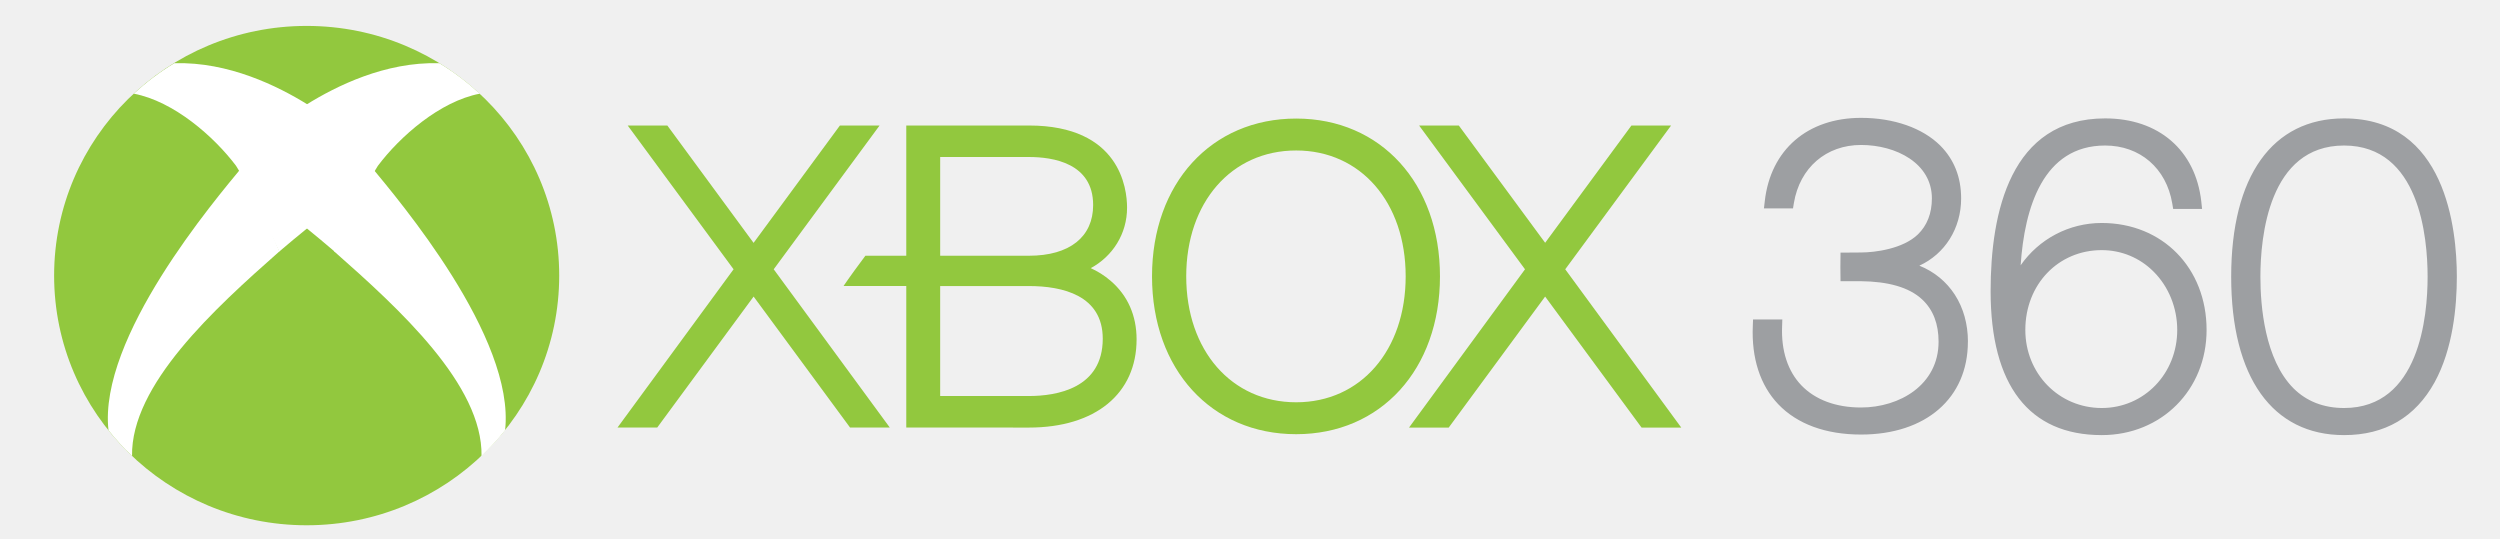
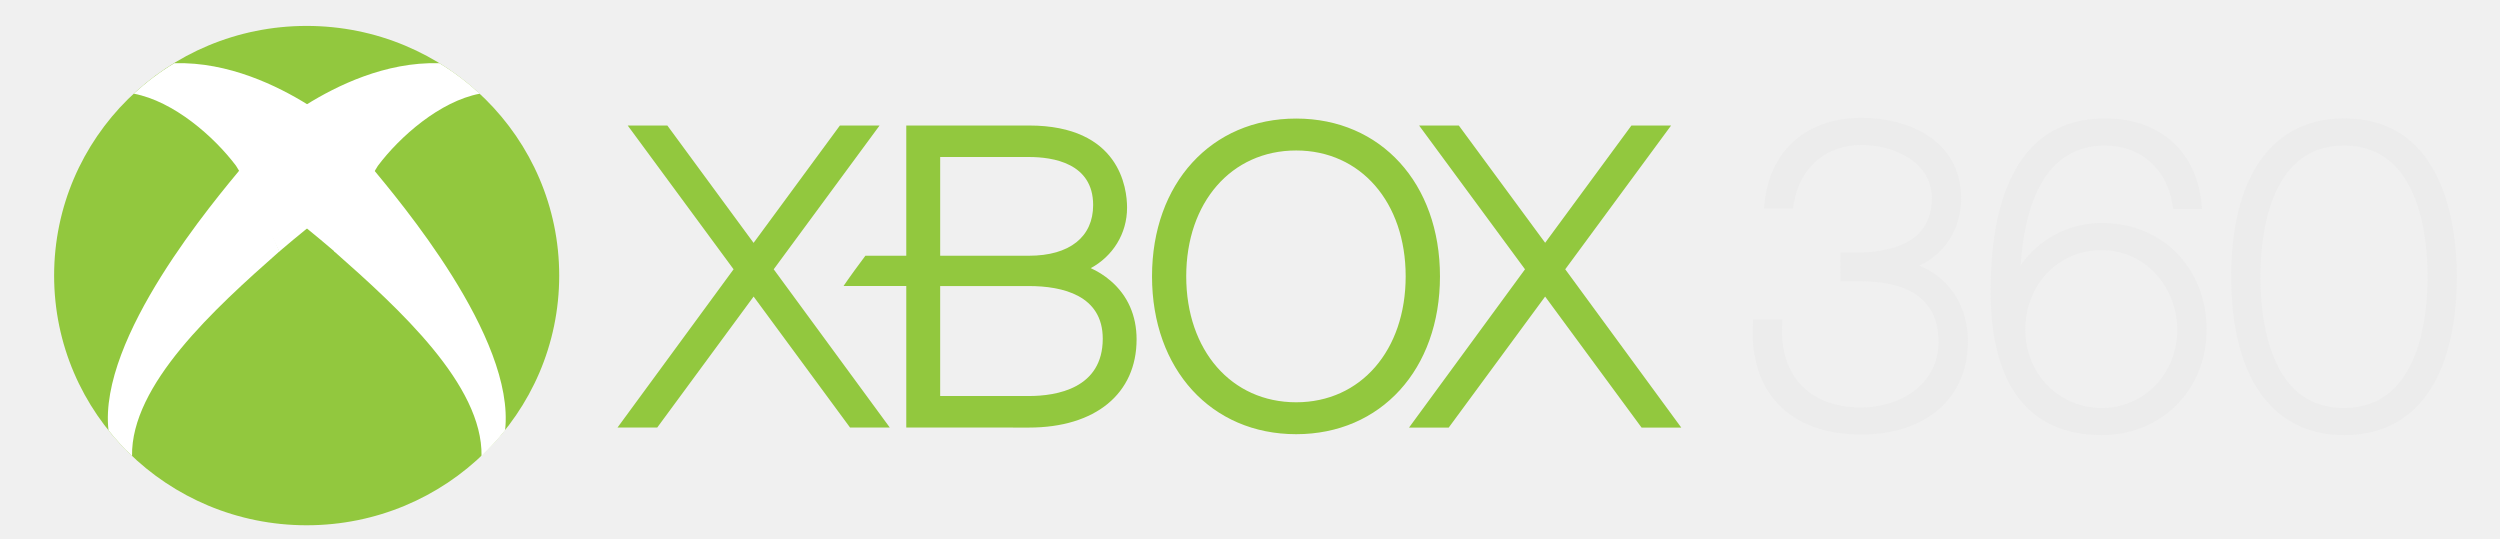
<svg xmlns="http://www.w3.org/2000/svg" xmlns:xlink="http://www.w3.org/1999/xlink" enable-background="new 2.472 0.608 167 36" xml:space="preserve" height="36px" width="167px" version="1.1" y="0px" x="0px" viewBox="2.472 0.608 167 36" id="svg3003">
  <defs id="defs3019">
    <radialGradient xlink:href="#linearGradient3037" id="radialGradient3528" gradientUnits="userSpaceOnUse" gradientTransform="matrix(0,1.845816,-1.575611,0,41.66051,-29.48401)" cx="23.69" cy="12.766" fx="23.69" fy="12.766" r="14.35" />
    <linearGradient id="linearGradient3037">
      <stop style="stop-color:#ffffff;stop-opacity:1;" offset="0" id="stop3039" />
      <stop style="stop-color:#ffffff;stop-opacity:0;" offset="1" id="stop3041" />
    </linearGradient>
    <radialGradient xlink:href="#linearGradient3037" id="radialGradient3530" gradientUnits="userSpaceOnUse" gradientTransform="matrix(0,1.152526,-0.9838101,0,34.10586,-13.06009)" cx="23.69" cy="12.766" fx="23.69" fy="12.766" r="14.35" />
    <linearGradient xlink:href="#linearGradient3992" id="linearGradient3532" gradientUnits="userSpaceOnUse" x1="17.161" y1="21.54" x2="13.206" y2="16.9" />
    <linearGradient id="linearGradient3992">
      <stop style="stop-color:#97ca43;stop-opacity:1;" offset="0" id="stop3994" />
      <stop style="stop-color:#97ca43;stop-opacity:0;" offset="1" id="stop3996" />
    </linearGradient>
    <linearGradient xlink:href="#linearGradient3356" id="linearGradient3534" gradientUnits="userSpaceOnUse" x1="11.656" y1="18.172" x2="13.586" y2="19.231" />
    <linearGradient id="linearGradient3356">
      <stop style="stop-color:#458f41;stop-opacity:1;" offset="0" id="stop3358" />
      <stop style="stop-color:#458f41;stop-opacity:0;" offset="1" id="stop3360" />
    </linearGradient>
    <linearGradient xlink:href="#linearGradient3366" id="linearGradient3536" gradientUnits="userSpaceOnUse" x1="19.903" y1="19.231" x2="14.902" y2="17.2" />
    <linearGradient id="linearGradient3366">
      <stop style="stop-color:#e5edae;stop-opacity:1;" offset="0" id="stop3368" />
      <stop style="stop-color:#e5edae;stop-opacity:0;" offset="1" id="stop3370" />
    </linearGradient>
    <linearGradient xlink:href="#linearGradient4002" id="linearGradient3538" gradientUnits="userSpaceOnUse" x1="19.663" y1="13.09" x2="23.287" y2="5.046" />
    <linearGradient id="linearGradient4002">
      <stop style="stop-color:#97ca43;stop-opacity:1;" offset="0" id="stop4004" />
      <stop style="stop-color:#97ca43;stop-opacity:0;" offset="1" id="stop4006" />
    </linearGradient>
    <linearGradient xlink:href="#linearGradient3316" id="linearGradient3540" gradientUnits="userSpaceOnUse" x1="17.497" y1="4.098" x2="17.321" y2="6.218" />
    <linearGradient id="linearGradient3316">
      <stop style="stop-color:#459743;stop-opacity:1;" offset="0" id="stop3318" />
      <stop style="stop-color:#459743;stop-opacity:0;" offset="1" id="stop3320" />
    </linearGradient>
    <linearGradient xlink:href="#linearGradient3316" id="linearGradient3542" gradientUnits="userSpaceOnUse" x1="19.339" y1="4.717" x2="18.286" y2="6.306" />
    <linearGradient xlink:href="#linearGradient3330" id="linearGradient3544" gradientUnits="userSpaceOnUse" x1="19.515" y1="15.668" x2="21.796" y2="11.517" />
    <linearGradient id="linearGradient3330">
      <stop style="stop-color:#e6edae;stop-opacity:1;" offset="0" id="stop3332" />
      <stop style="stop-color:#e6edae;stop-opacity:0;" offset="1" id="stop3334" />
    </linearGradient>
    <linearGradient xlink:href="#linearGradient3992" id="linearGradient3546" gradientUnits="userSpaceOnUse" x1="17.161" y1="21.54" x2="13.206" y2="16.9" />
    <linearGradient xlink:href="#linearGradient3356" id="linearGradient3548" gradientUnits="userSpaceOnUse" x1="11.656" y1="18.172" x2="13.586" y2="19.231" />
    <linearGradient xlink:href="#linearGradient3366" id="linearGradient3550" gradientUnits="userSpaceOnUse" x1="19.903" y1="19.231" x2="14.902" y2="17.2" />
    <linearGradient xlink:href="#linearGradient4002" id="linearGradient3552" gradientUnits="userSpaceOnUse" x1="17.551" y1="12.031" x2="20.647" y2="6.988" />
    <linearGradient xlink:href="#linearGradient3306" id="linearGradient3554" gradientUnits="userSpaceOnUse" x1="19.552" y1="5.069" x2="18.76" y2="6.348" />
    <linearGradient id="linearGradient3306">
      <stop style="stop-color:#46873f;stop-opacity:1;" offset="0" id="stop3308" />
      <stop style="stop-color:#46873f;stop-opacity:0;" offset="1" id="stop3310" />
    </linearGradient>
    <linearGradient xlink:href="#linearGradient3346" id="linearGradient3556" gradientUnits="userSpaceOnUse" x1="20.124" y1="15.569" x2="21.972" y2="10.981" />
    <linearGradient id="linearGradient3346">
      <stop style="stop-color:#e6eead;stop-opacity:1;" offset="0" id="stop3348" />
      <stop style="stop-color:#e6eead;stop-opacity:0;" offset="1" id="stop3350" />
    </linearGradient>
  </defs>
  <path d="M112.129,29.17l-6.442-8.752-6.44,8.752h-2.652l7.747-10.573-7.074-9.605h2.653l5.767,7.834,5.764-7.834h2.649l-7.071,9.604,7.75,10.574h-2.649zm-50.22-0.004l-7.753-10.57,7.072-9.604h-2.65l-5.767,7.84-5.761-7.84h-2.647l7.072,9.604-7.752,10.57h2.653l6.438-8.748,6.44,8.748h2.654zm16.487-5.89c0,3.634-2.754,5.894-7.194,5.894l-8.191-0.004v-9.452h-4.191c0.304-0.455,1.108-1.565,1.46-2.023h2.731v-8.699h8.191c6.083,0,6.558,4.199,6.558,5.49,0,1.743-0.958,3.244-2.425,4.038,0.445,0.204,0.902,0.48,1.322,0.842,1.142,0.976,1.739,2.325,1.739,3.914m-13.12-5.585h5.926c2.729,0,4.292-1.265,4.292-3.385,0-2.806-2.688-3.21-4.292-3.21h-5.926v6.595zm10.86,5.543c0-2.896-2.684-3.518-4.935-3.518h-5.926v7.346h5.926c1.845,0,4.935-0.502,4.935-3.828m22.526-4.166c0,6.213-3.948,10.544-9.607,10.544-5.667,0-9.628-4.331-9.628-10.544,0-6.205,3.961-10.54,9.628-10.54,5.659,0,9.607,4.335,9.607,10.54m-2.291,0c0-4.951-3.01-8.408-7.316-8.408-4.317,0-7.343,3.457-7.343,8.408s3.025,8.412,7.343,8.412c4.307,0,7.316-3.461,7.316-8.412" fill="#92C83E" id="path3007" />
-   <path d="M159.055,8.517c-4.79,0-7.54,3.856-7.54,10.578,0,6.718,2.75,10.578,7.54,10.578,2.731,0,4.761-1.193,6.05-3.531,1.225-2.233,1.484-5.066,1.484-7.047,0-3.179-0.736-10.578-7.534-10.578m0,19.346c-1.367,0-2.502-0.446-3.377-1.314-1.922-1.931-2.211-5.496-2.211-7.454,0-2.637,0.547-8.766,5.588-8.766,5.04,0,5.581,6.129,5.581,8.766-0,2.637-0.541,8.768-5.581,8.768m-16.188-12.36c-2.188,0-4.187,1.067-5.416,2.826,0.258-3.831,1.488-8,5.646-8,2.325,0,4.086,1.516,4.481,3.866l0.061,0.369h1.931l-0.051-0.49c-0.382-3.426-2.843-5.557-6.422-5.557-6.327,0-7.652,6.277-7.652,11.54,0,6.291,2.566,9.616,7.423,9.616,3.987,0,7.004-3.021,7.004-7.025,0-4.144-2.949-7.145-7.004-7.145m0,12.36c-2.859,0-5.104-2.293-5.104-5.215,0-3.042,2.199-5.332,5.104-5.332,1.306,0,2.541,0.51,3.462,1.435,1.011,1.004,1.581,2.424,1.581,3.897,0,2.922-2.215,5.215-5.043,5.215m-8.941-4.43c0,3.769-2.805,6.203-7.141,6.203-2.352,0-4.263-0.7-5.526-2.025-1.209-1.268-1.797-3.082-1.7-5.25l0.015-0.413h1.956l-0.014,0.452c-0.068,1.633,0.377,3.002,1.291,3.954,0.926,0.96,2.306,1.475,3.979,1.475,2.581,0,5.182-1.513,5.182-4.396,0-1.191-0.364-2.139-1.095-2.82-0.881-0.827-2.301-1.202-4.095-1.221h-1.36c-0.012-0.473-0.012-1.418,0-1.908,0.496-0.002,1.01-0.01,1.353-0.01,0.954,0,2.81-0.24,3.813-1.205,0.613-0.594,0.937-1.406,0.937-2.408,0-2.344-2.383-3.569-4.734-3.569-2.329,0-4.087,1.518-4.483,3.87l-0.06,0.365h-1.942l0.057-0.487c0.386-3.425,2.853-5.559,6.429-5.559,2.186,0,4.116,0.677,5.295,1.854,0.919,0.924,1.392,2.108,1.392,3.526,0,2.009-1.085,3.709-2.791,4.494,2.007,0.805,3.245,2.695,3.245,5.078" fill="#9D9FA2" id="path3009" />
-   <path d="M168.31,27.154c0,0.383-0.132,0.705-0.394,0.966-0.258,0.261-0.58,0.392-0.961,0.392-0.387,0-0.707-0.126-0.961-0.381-0.255-0.255-0.382-0.578-0.382-0.965,0-0.383,0.131-0.706,0.39-0.966,0.257-0.264,0.578-0.394,0.963-0.394,0.377,0,0.694,0.125,0.949,0.375,0.262,0.257,0.396,0.582,0.396,0.973m-0.162,0.008c0-0.345-0.114-0.631-0.347-0.863-0.228-0.229-0.509-0.342-0.84-0.342-0.343,0-0.626,0.114-0.851,0.346-0.227,0.233-0.338,0.517-0.338,0.859,0,0.346,0.115,0.636,0.349,0.867,0.229,0.229,0.508,0.345,0.84,0.345,0.328,0,0.608-0.116,0.838-0.347,0.234-0.233,0.349-0.521,0.349-0.865m-0.535,0.851h-0.289l-0.188-0.417c-0.094-0.21-0.194-0.314-0.307-0.314h-0.157v0.731h-0.238v-1.74h0.482c0.212,0,0.374,0.049,0.484,0.145,0.094,0.085,0.141,0.194,0.141,0.33,0,0.119-0.04,0.219-0.114,0.304-0.074,0.085-0.183,0.142-0.32,0.17v0.007c0.095,0.022,0.189,0.129,0.284,0.321l0.223,0.463zm-0.328-1.237c0-0.101-0.028-0.171-0.084-0.217-0.061-0.051-0.167-0.076-0.317-0.076h-0.212v0.594h0.26c0.232,0,0.353-0.101,0.353-0.301" display="none" fill="#9D9FA2" id="path3015" />
+   <path d="M159.055,8.517c-4.79,0-7.54,3.856-7.54,10.578,0,6.718,2.75,10.578,7.54,10.578,2.731,0,4.761-1.193,6.05-3.531,1.225-2.233,1.484-5.066,1.484-7.047,0-3.179-0.736-10.578-7.534-10.578m0,19.346c-1.367,0-2.502-0.446-3.377-1.314-1.922-1.931-2.211-5.496-2.211-7.454,0-2.637,0.547-8.766,5.588-8.766,5.04,0,5.581,6.129,5.581,8.766-0,2.637-0.541,8.768-5.581,8.768m-16.188-12.36c-2.188,0-4.187,1.067-5.416,2.826,0.258-3.831,1.488-8,5.646-8,2.325,0,4.086,1.516,4.481,3.866l0.061,0.369h1.931l-0.051-0.49c-0.382-3.426-2.843-5.557-6.422-5.557-6.327,0-7.652,6.277-7.652,11.54,0,6.291,2.566,9.616,7.423,9.616,3.987,0,7.004-3.021,7.004-7.025,0-4.144-2.949-7.145-7.004-7.145m0,12.36c-2.859,0-5.104-2.293-5.104-5.215,0-3.042,2.199-5.332,5.104-5.332,1.306,0,2.541,0.51,3.462,1.435,1.011,1.004,1.581,2.424,1.581,3.897,0,2.922-2.215,5.215-5.043,5.215m-8.941-4.43c0,3.769-2.805,6.203-7.141,6.203-2.352,0-4.263-0.7-5.526-2.025-1.209-1.268-1.797-3.082-1.7-5.25l0.015-0.413h1.956l-0.014,0.452c-0.068,1.633,0.377,3.002,1.291,3.954,0.926,0.96,2.306,1.475,3.979,1.475,2.581,0,5.182-1.513,5.182-4.396,0-1.191-0.364-2.139-1.095-2.82-0.881-0.827-2.301-1.202-4.095-1.221h-1.36c-0.012-0.473-0.012-1.418,0-1.908,0.496-0.002,1.01-0.01,1.353-0.01,0.954,0,2.81-0.24,3.813-1.205,0.613-0.594,0.937-1.406,0.937-2.408,0-2.344-2.383-3.569-4.734-3.569-2.329,0-4.087,1.518-4.483,3.87l-0.06,0.365h-1.942l0.057-0.487c0.386-3.425,2.853-5.559,6.429-5.559,2.186,0,4.116,0.677,5.295,1.854,0.919,0.924,1.392,2.108,1.392,3.526,0,2.009-1.085,3.709-2.791,4.494,2.007,0.805,3.245,2.695,3.245,5.078" fill="#ececec" id="path3009" />
+   <path d="M168.31,27.154c0,0.383-0.132,0.705-0.394,0.966-0.258,0.261-0.58,0.392-0.961,0.392-0.387,0-0.707-0.126-0.961-0.381-0.255-0.255-0.382-0.578-0.382-0.965,0-0.383,0.131-0.706,0.39-0.966,0.257-0.264,0.578-0.394,0.963-0.394,0.377,0,0.694,0.125,0.949,0.375,0.262,0.257,0.396,0.582,0.396,0.973m-0.162,0.008c0-0.345-0.114-0.631-0.347-0.863-0.228-0.229-0.509-0.342-0.84-0.342-0.343,0-0.626,0.114-0.851,0.346-0.227,0.233-0.338,0.517-0.338,0.859,0,0.346,0.115,0.636,0.349,0.867,0.229,0.229,0.508,0.345,0.84,0.345,0.328,0,0.608-0.116,0.838-0.347,0.234-0.233,0.349-0.521,0.349-0.865m-0.535,0.851h-0.289l-0.188-0.417c-0.094-0.21-0.194-0.314-0.307-0.314h-0.157v0.731h-0.238v-1.74h0.482c0.212,0,0.374,0.049,0.484,0.145,0.094,0.085,0.141,0.194,0.141,0.33,0,0.119-0.04,0.219-0.114,0.304-0.074,0.085-0.183,0.142-0.32,0.17v0.007c0.095,0.022,0.189,0.129,0.284,0.321l0.223,0.463zm-0.328-1.237c0-0.101-0.028-0.171-0.084-0.217-0.061-0.051-0.167-0.076-0.317-0.076h-0.212v0.594h0.26c0.232,0,0.353-0.101,0.353-0.301" display="none" fill="#ececec" id="path3015" />
  <g transform="translate(-8.592759,36.99856)" id="g4160">
    <g id="g3489">
      <g id="g3484">
        <path style="fill:#92c83e;fill-opacity:1;stroke:none" id="path3033" d="m 37.683,17.392 c 0,8.151 -6.425,14.758 -14.35,14.758 -7.925,0 -14.35,-6.608 -14.35,-14.758 0,-8.151 6.425,-14.758 14.35,-14.758 7.925,0 14.35,6.608 14.35,14.758 z" transform="matrix(1.175598,0,0,1.130127,4.119644,-37.63611)" />
      </g>
      <g transform="translate(-4.734378,9.551777)" id="g4126">
        <g transform="matrix(1.007501,0,0,1.000843,-0.237098,0.02715301)" id="g4010">
          <g id="g3951" />
        </g>
        <g transform="translate(4.75,-9.5)" id="g3427">
          <g transform="matrix(1.007501,0,0,1.000843,-0.237093,0.0271527)" id="g3378">
            <g transform="translate(1.334375,-34.92708)" id="g3917">
              <path style="fill:#ffffff;fill-opacity:1;stroke:none" d="m 17.75,10.656 c -1.848,2.256 -9.593,11.425 -8.906,17.625 0.478,0.61 1.005,1.18 1.562,1.719 -0.081,-4.746 5.452,-9.825 9.769,-13.658 z" transform="translate(8.216927,-1.072982)" id="path3900" />
            </g>
            <g id="g3988" transform="translate(1.334375,-34.92708)" style="fill:#97ca43;fill-opacity:1" />
          </g>
          <g id="g3888" transform="matrix(1.007501,0,0,1.000843,0.968067,-34.89797)">
            <g id="g3876">
              <path style="fill:#ffffff;fill-opacity:1;stroke:none" d="m 13.344,3.75 c -0.966,0.585 -1.863,1.272 -2.688,2.031 2.656,0.508 5.321,2.862 6.781,4.812 1.272,2.001 1.963,3.837 2.862,5.731 0.608,-0.518 1.226,-1.046 1.896,-1.587 l -0.004,-8.227 C 20.212,5.274 16.942,3.645 13.375,3.75 c -0.008,0.005 -0.024,-0.005 -0.031,0 z" id="path3089" transform="translate(8.216927,-1.072982)" />
            </g>
          </g>
          <g id="g3386" transform="matrix(-1.007501,0,0,1.000843,63.32278,0.0271527)">
            <g id="g3388" transform="translate(1.334375,-34.92708)">
              <path id="path3390" transform="translate(8.216927,-1.072982)" d="m 17.75,10.656 c -1.848,2.256 -9.593,11.425 -8.906,17.625 0.478,0.61 1.005,1.18 1.562,1.719 -0.081,-4.746 5.452,-9.825 9.769,-13.658 z" style="fill:#ffffff;fill-opacity:1;stroke:none" />
            </g>
            <g style="fill:#97ca43;fill-opacity:1" transform="translate(1.334375,-34.92708)" id="g3392" />
          </g>
          <g id="g4021" transform="matrix(-1.004167,0,0,1.001685,63.25236,0.05430602)">
            <g id="g4023">
              <g transform="translate(1.196189,-34.89572)" id="g4033">
                <g id="g4035">
                  <path transform="translate(8.216927,-1.072982)" id="path4037" d="m 13.344,3.75 c -0.966,0.585 -1.863,1.272 -2.688,2.031 2.656,0.508 5.321,2.862 6.781,4.812 1.272,2.001 1.963,3.837 2.862,5.731 0.608,-0.518 1.226,-1.046 1.896,-1.587 l -0.004,-8.227 C 20.212,5.274 16.942,3.645 13.375,3.75 c -0.008,0.005 -0.024,-0.005 -0.031,0 z" style="fill:#ffffff;fill-opacity:1;stroke:none" />
                </g>
              </g>
            </g>
          </g>
        </g>
      </g>
    </g>
  </g>
</svg>
